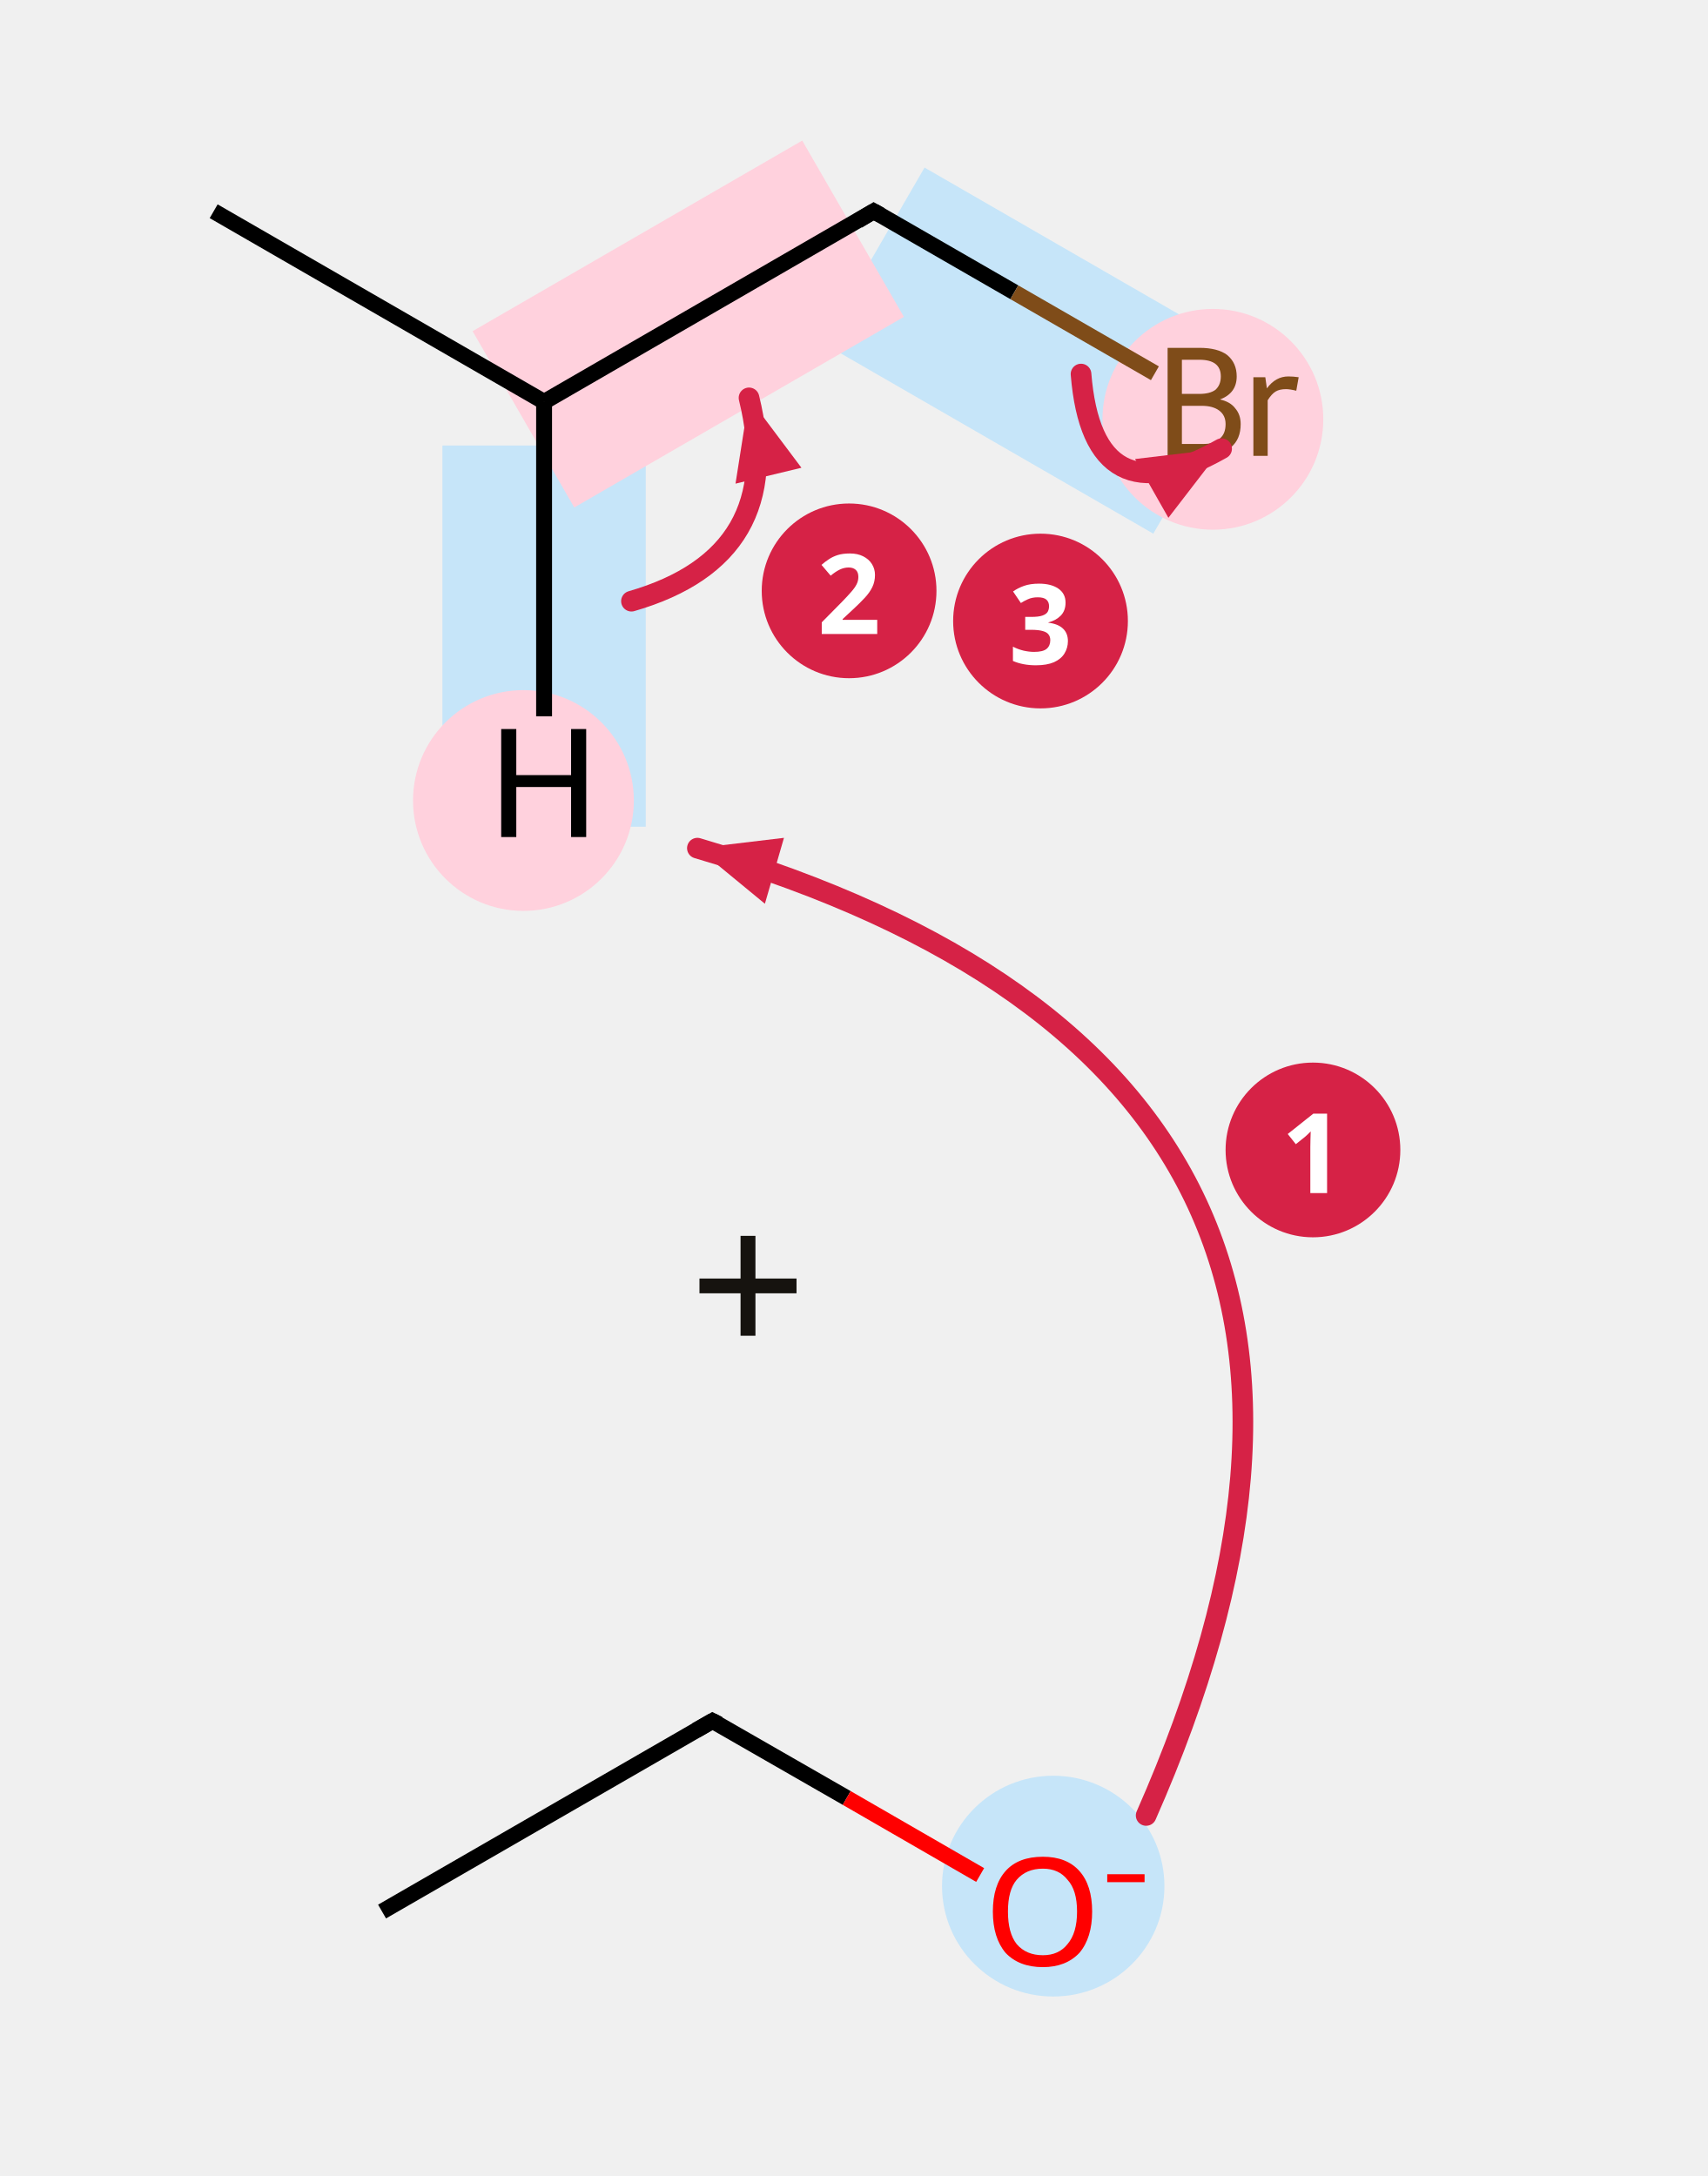
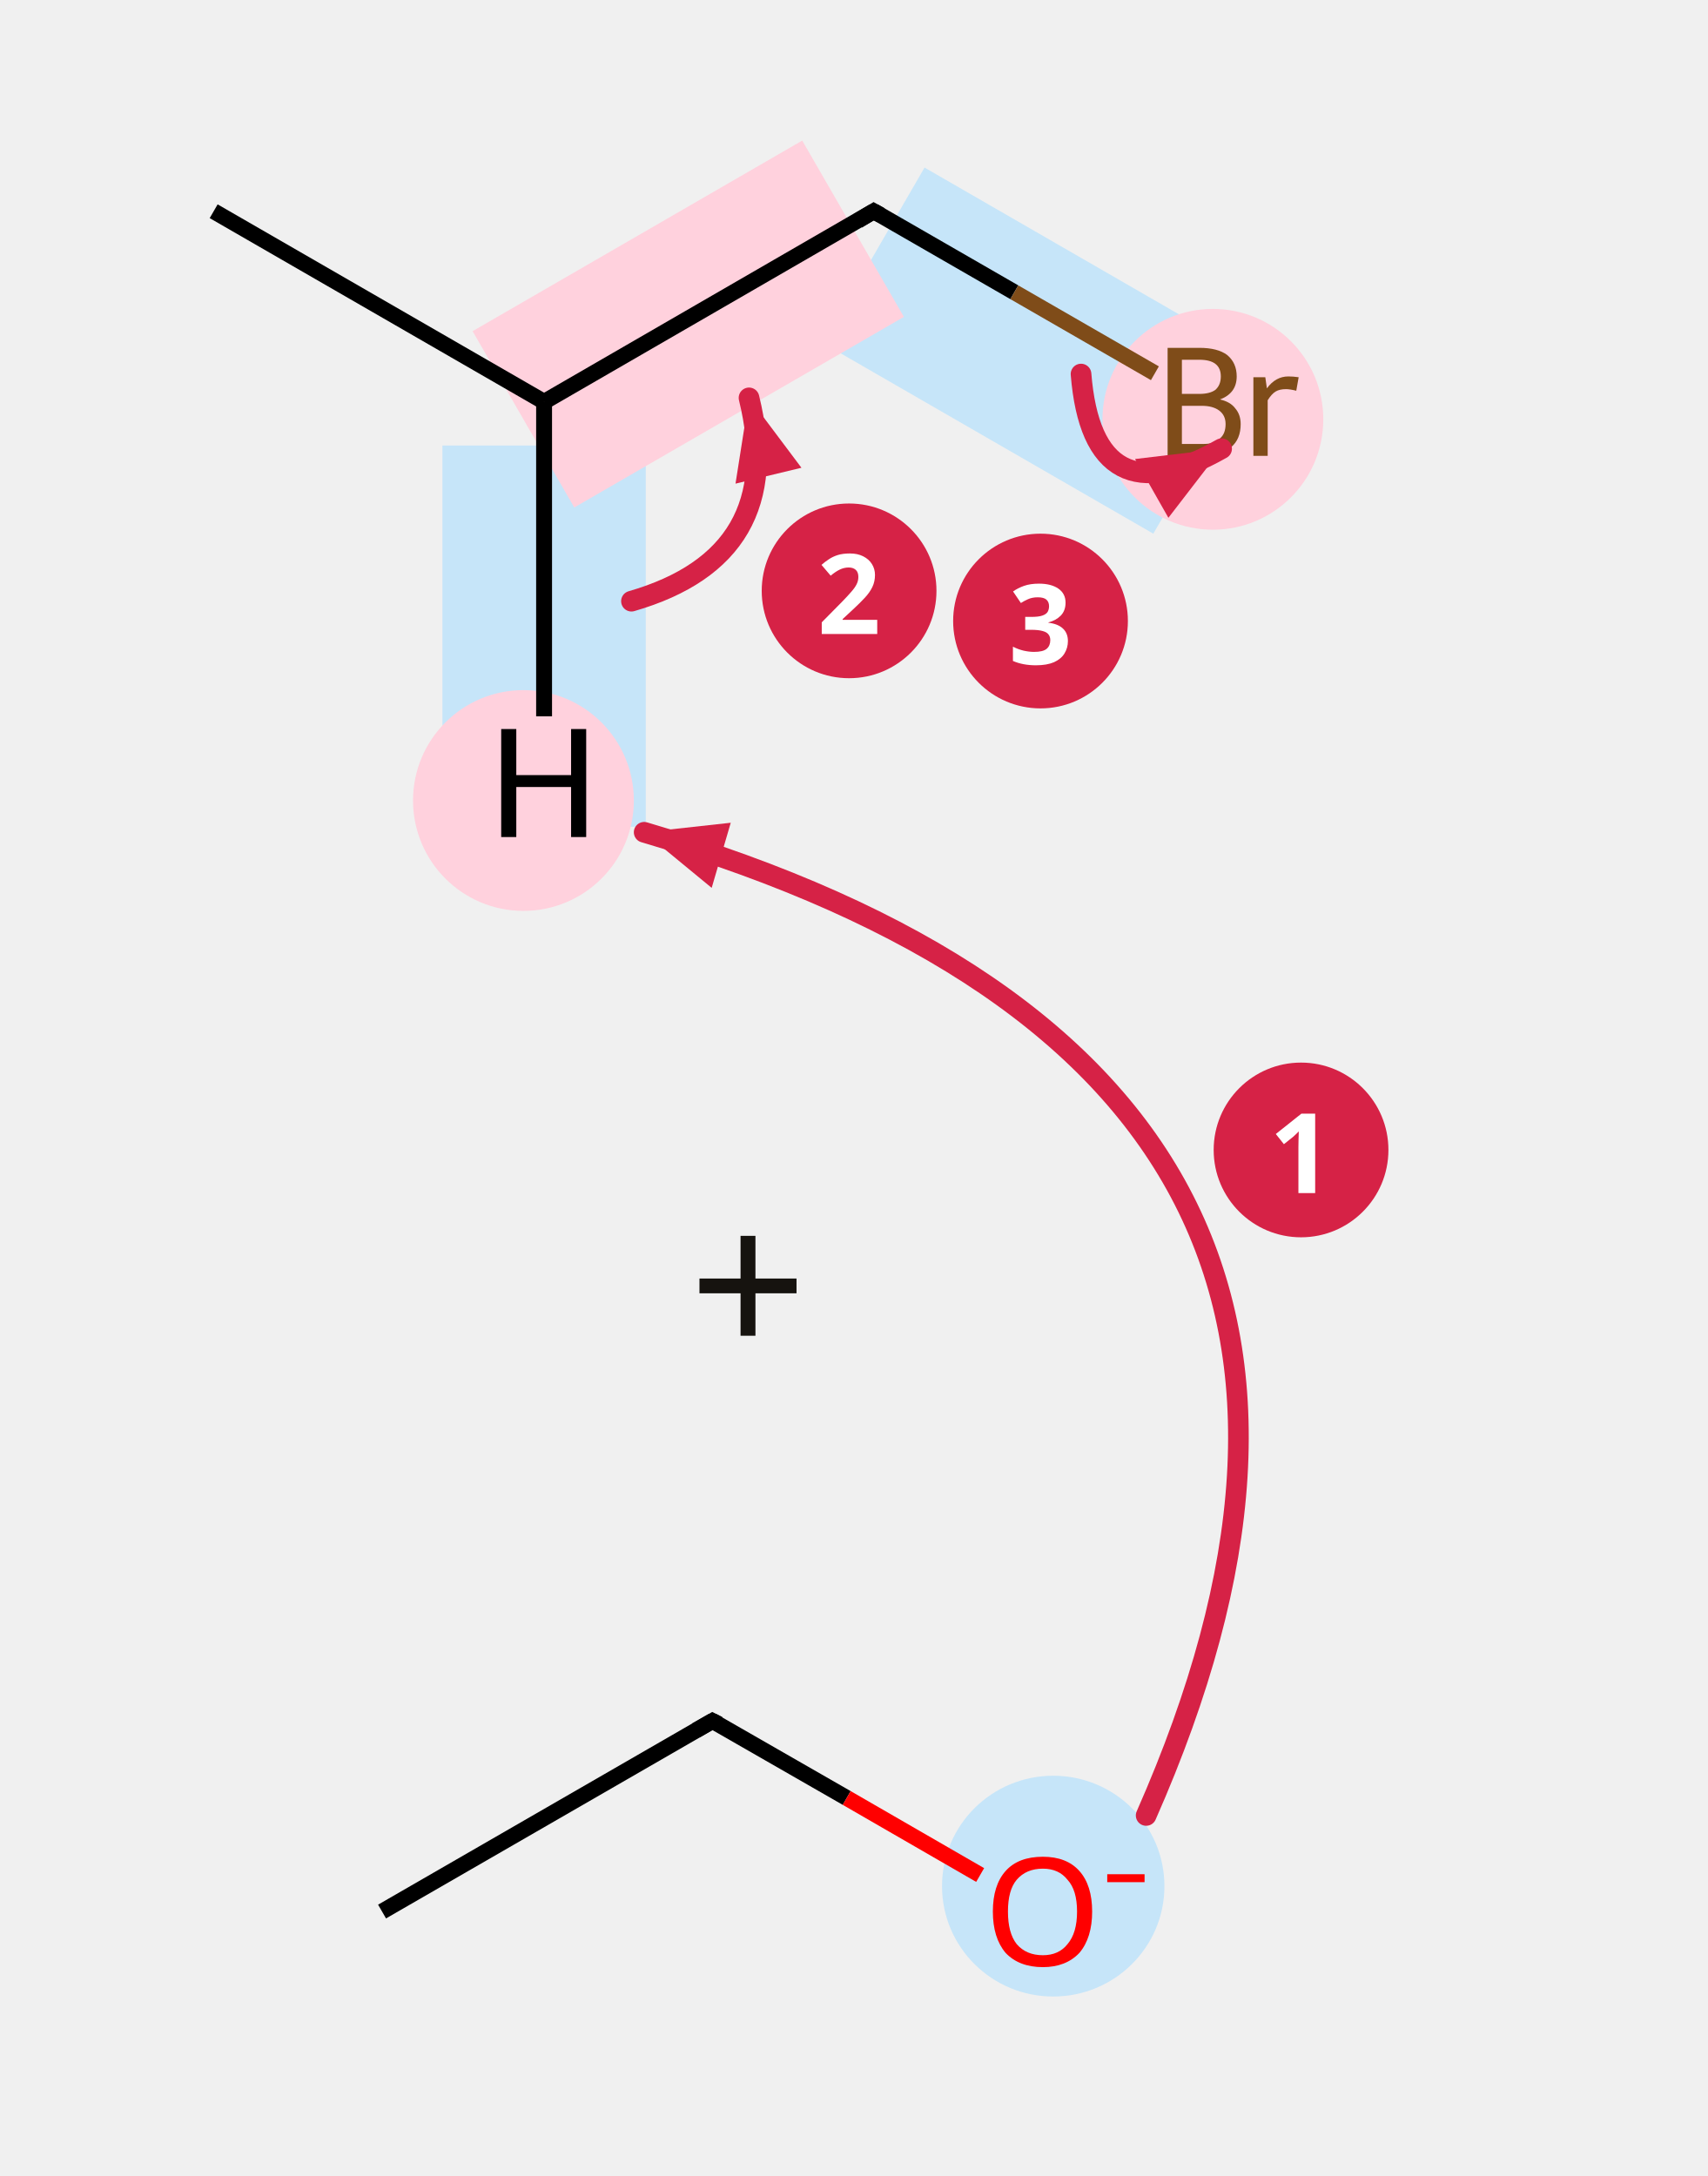
<svg xmlns="http://www.w3.org/2000/svg" version="1.1" width="215px" height="274px" viewBox="0 0 215 274">
  <g transform="translate(-24.8, -44.0)">
    <path class="bond-1 atom-1 atom-2" d="M 80.5,100.1 L 106.1,100.1 L 106.1,148.1 L 80.5,148.1 Z" style="fill:#C6E5F9;fill-rule:evenodd;fill-opacity:1;stroke:#C6E5F9;stroke-width:0.0px;stroke-linecap:butt;stroke-linejoin:miter;stroke-miterlimit:10;stroke-opacity:1;" />
    <path class="bond-3 atom-3 atom-4" d="M 141.2,65.1 L 182.8,89.1 L 170.0,111.2 L 128.4,87.2 Z" style="fill:#C6E5F9;fill-rule:evenodd;fill-opacity:1;stroke:#C6E5F9;stroke-width:0.0px;stroke-linecap:butt;stroke-linejoin:miter;stroke-miterlimit:10;stroke-opacity:1;" />
    <path class="bond-2 atom-1 atom-3" d="M 125.8,61.7 L 138.6,83.9 L 97.1,107.9 L 84.3,85.7 Z" style="fill:#FFD1DD;fill-rule:evenodd;fill-opacity:1;stroke:#FFD1DD;stroke-width:0.0px;stroke-linecap:butt;stroke-linejoin:miter;stroke-miterlimit:10;stroke-opacity:1;" />
    <ellipse cx="90.7" cy="144.8" rx="13.4" ry="13.4" class="atom-2" style="fill:#FFD1DD;fill-rule:evenodd;stroke:#FFD1DD;stroke-width:1.0px;stroke-linecap:butt;stroke-linejoin:miter;stroke-opacity:1" />
    <ellipse cx="177.5" cy="96.8" rx="13.4" ry="13.4" class="atom-4" style="fill:#FFD1DD;fill-rule:evenodd;stroke:#FFD1DD;stroke-width:1.0px;stroke-linecap:butt;stroke-linejoin:miter;stroke-opacity:1" />
    <path class="bond-0 atom-0 atom-1" d="M 51.7,70.6 L 93.3,94.6" style="fill:none;fill-rule:evenodd;stroke:#000000;stroke-width:2.0px;stroke-linecap:butt;stroke-linejoin:miter;stroke-opacity:1" />
    <path class="bond-1 atom-1 atom-2" d="M 93.3,94.6 L 93.3,134.2" style="fill:none;fill-rule:evenodd;stroke:#000000;stroke-width:2.0px;stroke-linecap:butt;stroke-linejoin:miter;stroke-opacity:1" />
    <path class="bond-2 atom-1 atom-3" d="M 93.3,94.6 L 134.8,70.6" style="fill:none;fill-rule:evenodd;stroke:#000000;stroke-width:2.0px;stroke-linecap:butt;stroke-linejoin:miter;stroke-opacity:1" />
    <path class="bond-3 atom-3 atom-4" d="M 134.8,70.6 L 152.5,80.8" style="fill:none;fill-rule:evenodd;stroke:#000000;stroke-width:2.0px;stroke-linecap:butt;stroke-linejoin:miter;stroke-opacity:1" />
    <path class="bond-3 atom-3 atom-4" d="M 152.5,80.8 L 170.2,91.0" style="fill:none;fill-rule:evenodd;stroke:#7F4C19;stroke-width:2.0px;stroke-linecap:butt;stroke-linejoin:miter;stroke-opacity:1" />
    <path d="M 132.8,71.8 L 134.8,70.6 L 135.7,71.1" style="fill:none;stroke:#000000;stroke-width:2.0px;stroke-linecap:butt;stroke-linejoin:miter;stroke-miterlimit:10;stroke-opacity:1;" />
    <path class="atom-2" d="M 87.9 135.8 L 89.8 135.8 L 89.8 141.6 L 96.7 141.6 L 96.7 135.8 L 98.6 135.8 L 98.6 149.4 L 96.7 149.4 L 96.7 143.1 L 89.8 143.1 L 89.8 149.4 L 87.9 149.4 L 87.9 135.8 " fill="#000000" />
    <path class="atom-4" d="M 178.4 94.3 Q 179.7 94.6, 180.3 95.4 Q 181.0 96.2, 181.0 97.4 Q 181.0 99.3, 179.8 100.3 Q 178.6 101.4, 176.4 101.4 L 171.8 101.4 L 171.8 87.8 L 175.8 87.8 Q 178.1 87.8, 179.3 88.7 Q 180.5 89.7, 180.5 91.4 Q 180.5 93.5, 178.4 94.3 M 173.6 89.3 L 173.6 93.6 L 175.8 93.6 Q 177.1 93.6, 177.8 93.1 Q 178.5 92.5, 178.5 91.4 Q 178.5 89.3, 175.8 89.3 L 173.6 89.3 M 176.4 99.9 Q 177.7 99.9, 178.4 99.2 Q 179.1 98.6, 179.1 97.4 Q 179.1 96.3, 178.3 95.7 Q 177.5 95.1, 176.1 95.1 L 173.6 95.1 L 173.6 99.9 L 176.4 99.9 " fill="#7F4C19" />
    <path class="atom-4" d="M 184.1 91.5 L 184.3 92.9 Q 185.4 91.4, 187.0 91.4 Q 187.6 91.4, 188.3 91.5 L 188.0 93.2 Q 187.2 93.0, 186.7 93.0 Q 185.9 93.0, 185.4 93.3 Q 184.9 93.6, 184.4 94.4 L 184.4 101.4 L 182.6 101.4 L 182.6 91.5 L 184.1 91.5 " fill="#7F4C19" />
  </g>
  <g transform="translate(-23.9, 122.2)">
    <ellipse cx="156.5" cy="115.3" rx="13.5" ry="13.4" class="atom-2" style="fill:#C6E5F9;fill-rule:evenodd;stroke:#C6E5F9;stroke-width:1.0px;stroke-linecap:butt;stroke-linejoin:miter;stroke-opacity:1" />
    <path class="bond-0 atom-0 atom-1" d="M 72.0,118.5 L 113.6,94.5" style="fill:none;fill-rule:evenodd;stroke:#000000;stroke-width:2.0px;stroke-linecap:butt;stroke-linejoin:miter;stroke-opacity:1" />
    <path class="bond-1 atom-1 atom-2" d="M 113.6,94.5 L 130.5,104.2" style="fill:none;fill-rule:evenodd;stroke:#000000;stroke-width:2.0px;stroke-linecap:butt;stroke-linejoin:miter;stroke-opacity:1" />
    <path class="bond-1 atom-1 atom-2" d="M 130.5,104.2 L 147.3,113.9" style="fill:none;fill-rule:evenodd;stroke:#FF0000;stroke-width:2.0px;stroke-linecap:butt;stroke-linejoin:miter;stroke-opacity:1" />
    <path d="M 111.5,95.7 L 113.6,94.5 L 114.4,94.9" style="fill:none;stroke:#000000;stroke-width:2.0px;stroke-linecap:butt;stroke-linejoin:miter;stroke-miterlimit:10;stroke-opacity:1;" />
    <path class="atom-2" d="M 148.9 118.5 Q 148.9 115.2, 150.5 113.4 Q 152.1 111.6, 155.2 111.6 Q 158.2 111.6, 159.8 113.4 Q 161.4 115.2, 161.4 118.5 Q 161.4 121.8, 159.8 123.7 Q 158.1 125.5, 155.2 125.5 Q 152.2 125.5, 150.5 123.7 Q 148.9 121.8, 148.9 118.5 M 155.2 124.0 Q 157.2 124.0, 158.3 122.6 Q 159.5 121.2, 159.5 118.5 Q 159.5 115.8, 158.3 114.5 Q 157.2 113.1, 155.2 113.1 Q 153.1 113.1, 151.9 114.5 Q 150.8 115.8, 150.8 118.5 Q 150.8 121.2, 151.9 122.6 Q 153.1 124.0, 155.2 124.0 " fill="#FF0000" />
    <path class="atom-2" d="M 163.3 113.8 L 168.0 113.8 L 168.0 114.8 L 163.3 114.8 L 163.3 113.8 " fill="#FF0000" />
  </g>
  <text x="94.2" y="161.0" text-anchor="middle" dominant-baseline="central" font-family="Karla, sans-serif" font-size="26" fill="#16130F">+</text>
-   <path d="M 144.3,228.6 Q 185.4,135.5 87.8,106.8" fill="none" stroke="#D62246" stroke-width="2.6" stroke-linecap="round" />
-   <polygon points="87.8,106.8 98.7,105.5 96.3,113.8" fill="#D62246" />
-   <circle cx="165.3" cy="144.8" r="11" fill="#D62246" />
-   <text x="165.3" y="144.8" text-anchor="middle" dominant-baseline="central" font-family="Karla, sans-serif" font-size="14" font-weight="700" fill="#FFFFFF">1</text>
+   <path d="M 144.3,228.6 Q 185.4,135.5 81.1,104.8" fill="none" stroke="#D62246" stroke-width="2.6" stroke-linecap="round" />
+   <polygon points="81.1,104.8 92.0,103.6 89.6,111.8" fill="#D62246" />
+   <circle cx="163.8" cy="144.8" r="11" fill="#D62246" />
+   <text x="163.8" y="144.8" text-anchor="middle" dominant-baseline="central" font-family="Karla, sans-serif" font-size="14" font-weight="700" fill="#FFFFFF">1</text>
  <path d="M 79.5,75.7 Q 99.2,70.0 94.3,50.1" fill="none" stroke="#D62246" stroke-width="2.6" stroke-linecap="round" />
  <polygon points="94.3,50.1 100.9,58.9 92.6,60.9" fill="#D62246" />
  <circle cx="106.9" cy="74.4" r="11" fill="#D62246" />
  <text x="106.9" y="74.4" text-anchor="middle" dominant-baseline="central" font-family="Karla, sans-serif" font-size="14" font-weight="700" fill="#FFFFFF">2</text>
  <path d="M 136.1,47.1 Q 137.6,65.7 153.8,56.5" fill="none" stroke="#D62246" stroke-width="2.6" stroke-linecap="round" />
  <polygon points="153.8,56.5 147.1,65.2 142.9,57.8" fill="#D62246" />
  <circle cx="131.0" cy="78.2" r="11" fill="#D62246" />
  <text x="131.0" y="78.2" text-anchor="middle" dominant-baseline="central" font-family="Karla, sans-serif" font-size="14" font-weight="700" fill="#FFFFFF">3</text>
</svg>
